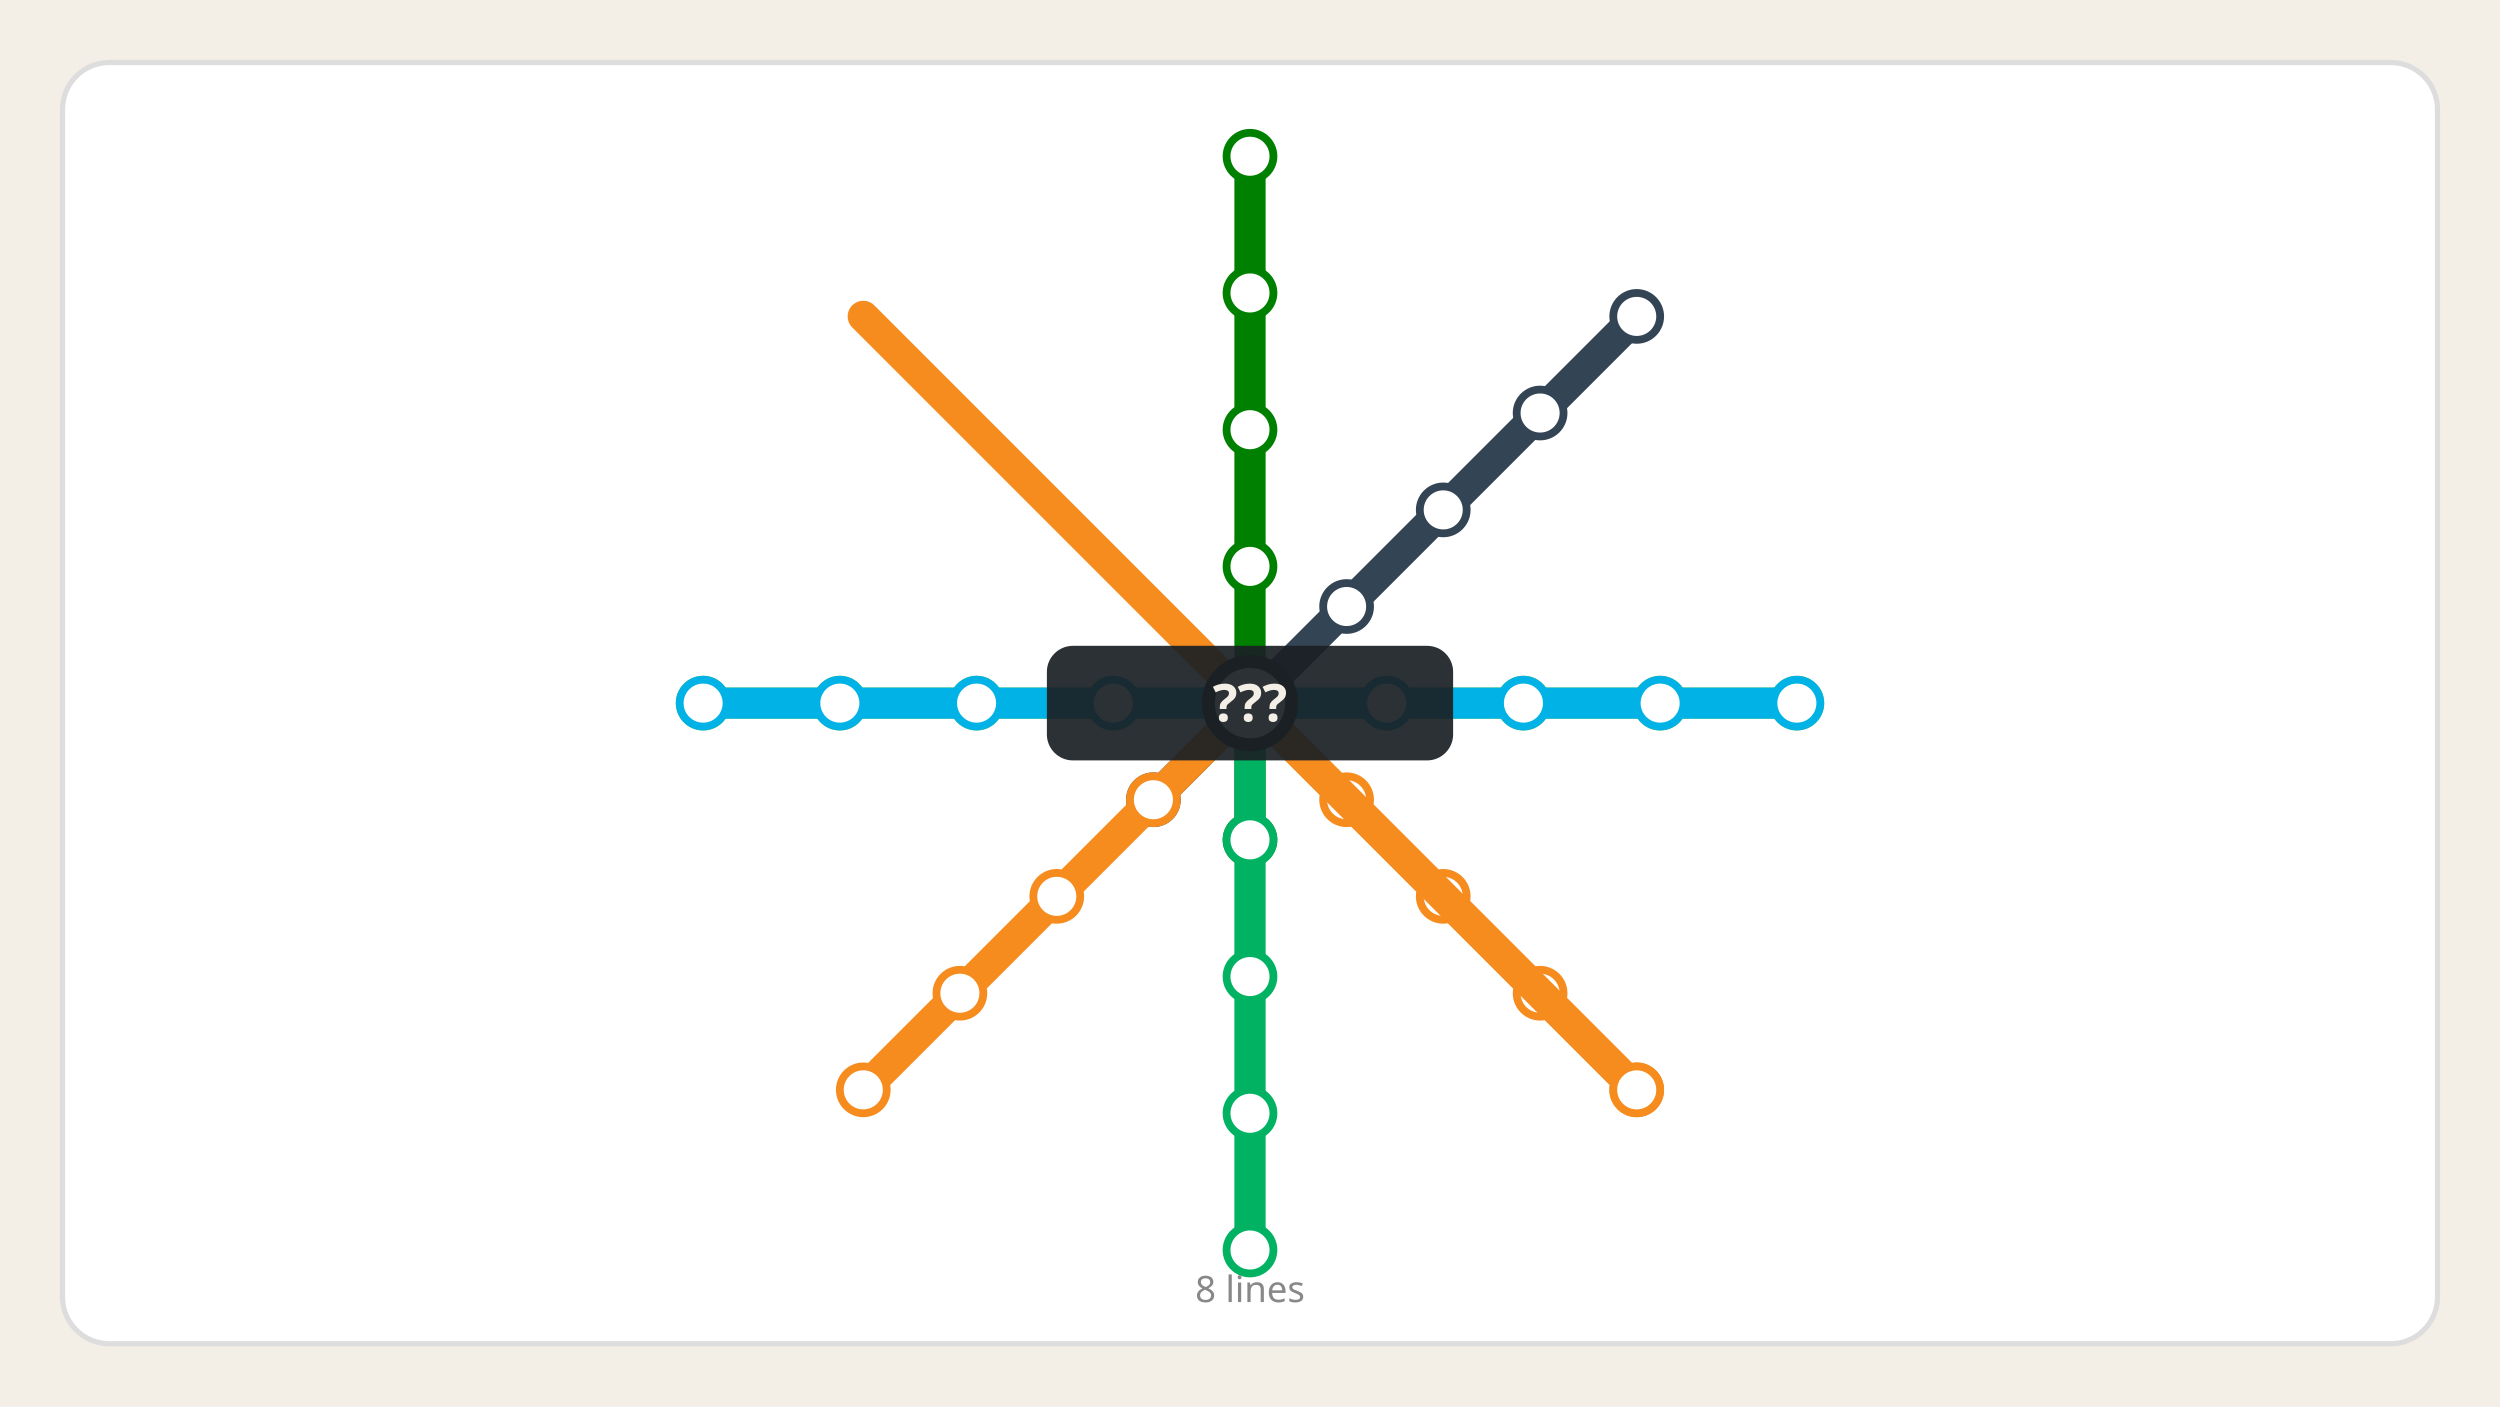
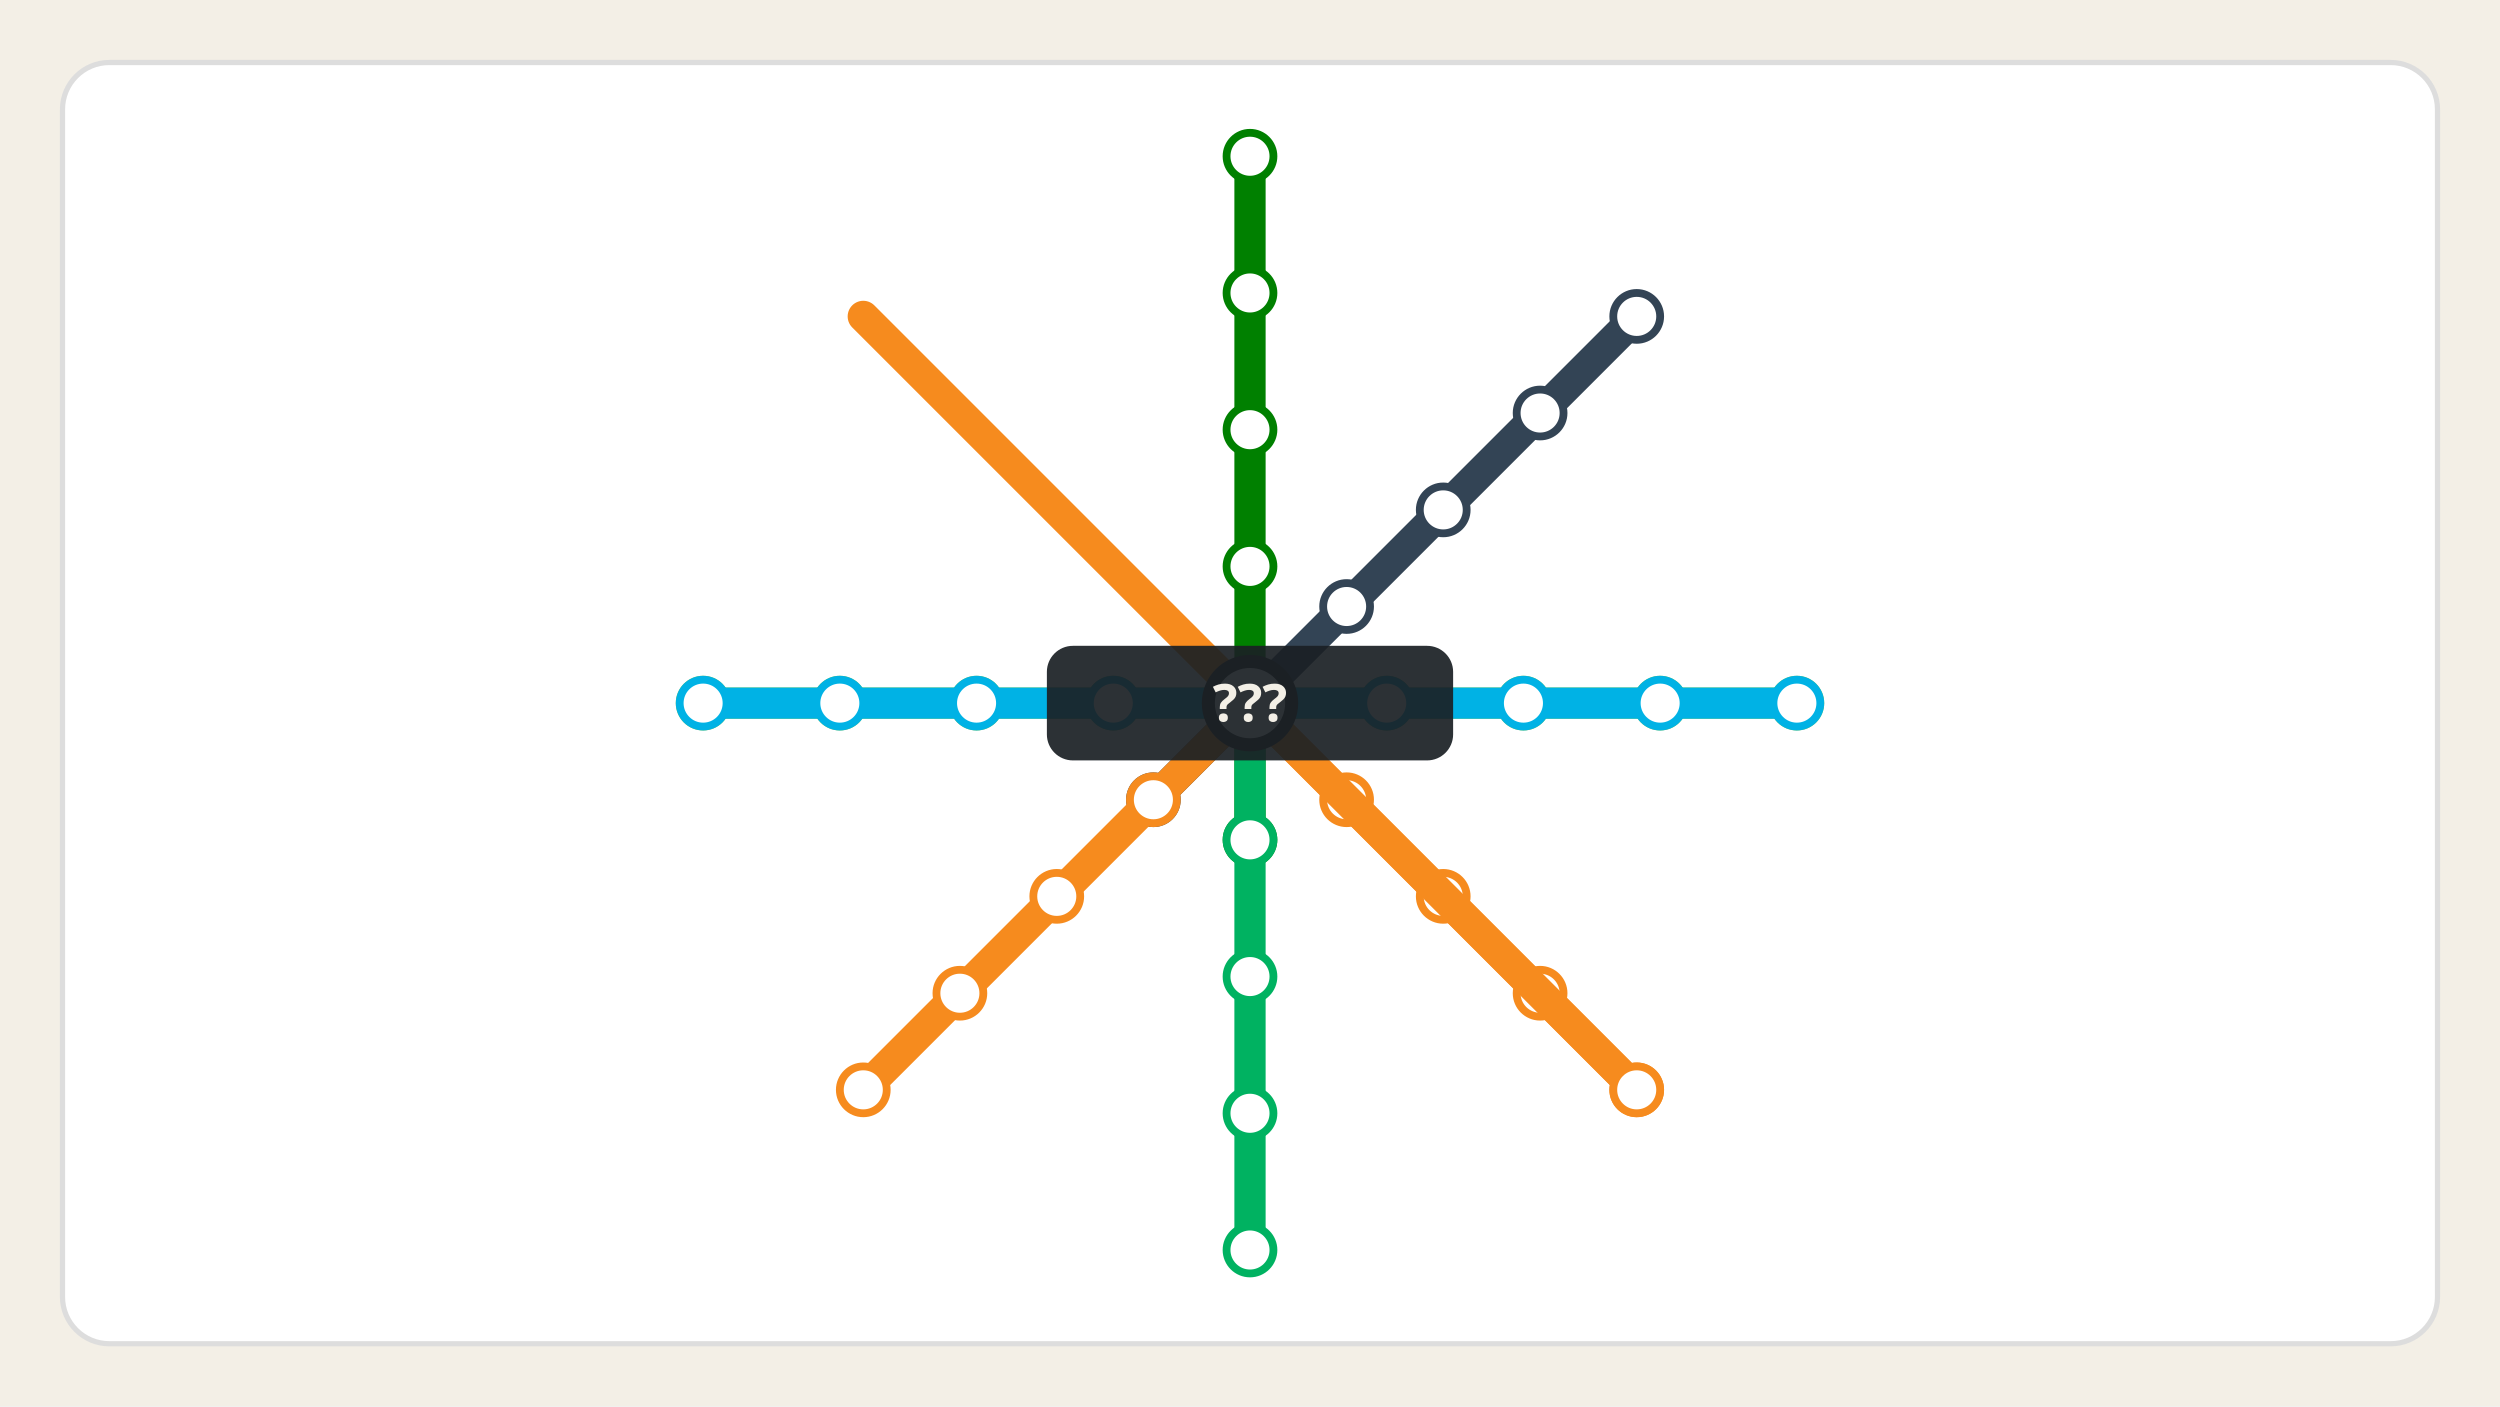
<svg xmlns="http://www.w3.org/2000/svg" width="960" height="540" viewBox="0 0 960 540">
  <rect width="960" height="540" fill="#f3efe6" />
  <rect x="24" y="24" width="912" height="492" rx="18" fill="#fff" stroke="#ddd" stroke-width="2" />
  <line x1="480.0" y1="322.5" x2="480.0" y2="60.0" stroke="#008000" stroke-width="12" stroke-linecap="round" />
  <circle cx="480.0" cy="322.5" r="9" fill="#fff" stroke="#008000" stroke-width="3" />
  <circle cx="480.0" cy="217.5" r="9" fill="#fff" stroke="#008000" stroke-width="3" />
  <circle cx="480.0" cy="165.0" r="9" fill="#fff" stroke="#008000" stroke-width="3" />
  <circle cx="480.0" cy="112.5" r="9" fill="#fff" stroke="#008000" stroke-width="3" />
  <circle cx="480.0" cy="60.0" r="9" fill="#fff" stroke="#008000" stroke-width="3" />
  <line x1="442.9" y1="307.1" x2="628.5" y2="121.5" stroke="#334455" stroke-width="12" stroke-linecap="round" />
  <circle cx="442.9" cy="307.1" r="9" fill="#fff" stroke="#334455" stroke-width="3" />
  <circle cx="517.1" cy="232.9" r="9" fill="#fff" stroke="#334455" stroke-width="3" />
  <circle cx="554.2" cy="195.8" r="9" fill="#fff" stroke="#334455" stroke-width="3" />
  <circle cx="591.4" cy="158.6" r="9" fill="#fff" stroke="#334455" stroke-width="3" />
  <circle cx="628.5" cy="121.5" r="9" fill="#fff" stroke="#334455" stroke-width="3" />
  <line x1="270.0" y1="270.0" x2="690.0" y2="270.0" stroke="#9ACD32" stroke-width="12" stroke-linecap="round" />
  <circle cx="270.0" cy="270.0" r="9" fill="#fff" stroke="#9ACD32" stroke-width="3" />
  <circle cx="322.5" cy="270.0" r="9" fill="#fff" stroke="#9ACD32" stroke-width="3" />
  <circle cx="375.0" cy="270.0" r="9" fill="#fff" stroke="#9ACD32" stroke-width="3" />
  <circle cx="427.5" cy="270.0" r="9" fill="#fff" stroke="#9ACD32" stroke-width="3" />
  <circle cx="532.5" cy="270.0" r="9" fill="#fff" stroke="#9ACD32" stroke-width="3" />
  <circle cx="585.0" cy="270.0" r="9" fill="#fff" stroke="#9ACD32" stroke-width="3" />
  <circle cx="637.5" cy="270.0" r="9" fill="#fff" stroke="#9ACD32" stroke-width="3" />
  <circle cx="690.0" cy="270.0" r="9" fill="#fff" stroke="#9ACD32" stroke-width="3" />
  <line x1="480.0" y1="270.0" x2="628.5" y2="418.5" stroke="#F68B1E" stroke-width="12" stroke-linecap="round" />
  <circle cx="517.1" cy="307.1" r="9" fill="#fff" stroke="#F68B1E" stroke-width="3" />
  <circle cx="554.2" cy="344.2" r="9" fill="#fff" stroke="#F68B1E" stroke-width="3" />
  <circle cx="591.4" cy="381.4" r="9" fill="#fff" stroke="#F68B1E" stroke-width="3" />
  <circle cx="628.5" cy="418.5" r="9" fill="#fff" stroke="#F68B1E" stroke-width="3" />
  <line x1="480.0" y1="270.0" x2="480.0" y2="480.0" stroke="#00B261" stroke-width="12" stroke-linecap="round" />
  <circle cx="480.0" cy="322.5" r="9" fill="#fff" stroke="#00B261" stroke-width="3" />
  <circle cx="480.0" cy="375.0" r="9" fill="#fff" stroke="#00B261" stroke-width="3" />
  <circle cx="480.0" cy="427.5" r="9" fill="#fff" stroke="#00B261" stroke-width="3" />
  <circle cx="480.0" cy="480.0" r="9" fill="#fff" stroke="#00B261" stroke-width="3" />
  <line x1="480.0" y1="270.0" x2="331.5" y2="418.5" stroke="#F68B1E" stroke-width="12" stroke-linecap="round" />
  <circle cx="442.9" cy="307.1" r="9" fill="#fff" stroke="#F68B1E" stroke-width="3" />
  <circle cx="405.8" cy="344.2" r="9" fill="#fff" stroke="#F68B1E" stroke-width="3" />
  <circle cx="368.6" cy="381.4" r="9" fill="#fff" stroke="#F68B1E" stroke-width="3" />
  <circle cx="331.5" cy="418.5" r="9" fill="#fff" stroke="#F68B1E" stroke-width="3" />
  <line x1="690.0" y1="270.0" x2="270.0" y2="270.0" stroke="#00B2E5" stroke-width="12" stroke-linecap="round" />
  <circle cx="690.0" cy="270.0" r="9" fill="#fff" stroke="#00B2E5" stroke-width="3" />
  <circle cx="637.5" cy="270.0" r="9" fill="#fff" stroke="#00B2E5" stroke-width="3" />
  <circle cx="585.0" cy="270.0" r="9" fill="#fff" stroke="#00B2E5" stroke-width="3" />
  <circle cx="532.5" cy="270.0" r="9" fill="#fff" stroke="#00B2E5" stroke-width="3" />
  <circle cx="427.5" cy="270.0" r="9" fill="#fff" stroke="#00B2E5" stroke-width="3" />
  <circle cx="375.0" cy="270.0" r="9" fill="#fff" stroke="#00B2E5" stroke-width="3" />
  <circle cx="322.5" cy="270.0" r="9" fill="#fff" stroke="#00B2E5" stroke-width="3" />
  <circle cx="270.0" cy="270.0" r="9" fill="#fff" stroke="#00B2E5" stroke-width="3" />
  <line x1="628.5" y1="418.5" x2="331.5" y2="121.5" stroke="#F68B1E" stroke-width="12" stroke-linecap="round" />
  <circle cx="628.5" cy="418.5" r="9" fill="#fff" stroke="#F68B1E" stroke-width="3" />
  <circle cx="480" cy="270" r="16" fill="#fff" stroke="#222" stroke-width="5" />
  <rect x="402" y="248" width="156" height="44" rx="10" fill="#1a1f24" opacity="0.92" />
  <text x="480" y="277" text-anchor="middle" font-family="sans-serif" font-size="20" font-weight="700" fill="#f3efe6">???</text>
-   <text x="480" y="500" text-anchor="middle" font-family="sans-serif" font-size="14" fill="#888">8 lines</text>
</svg>
